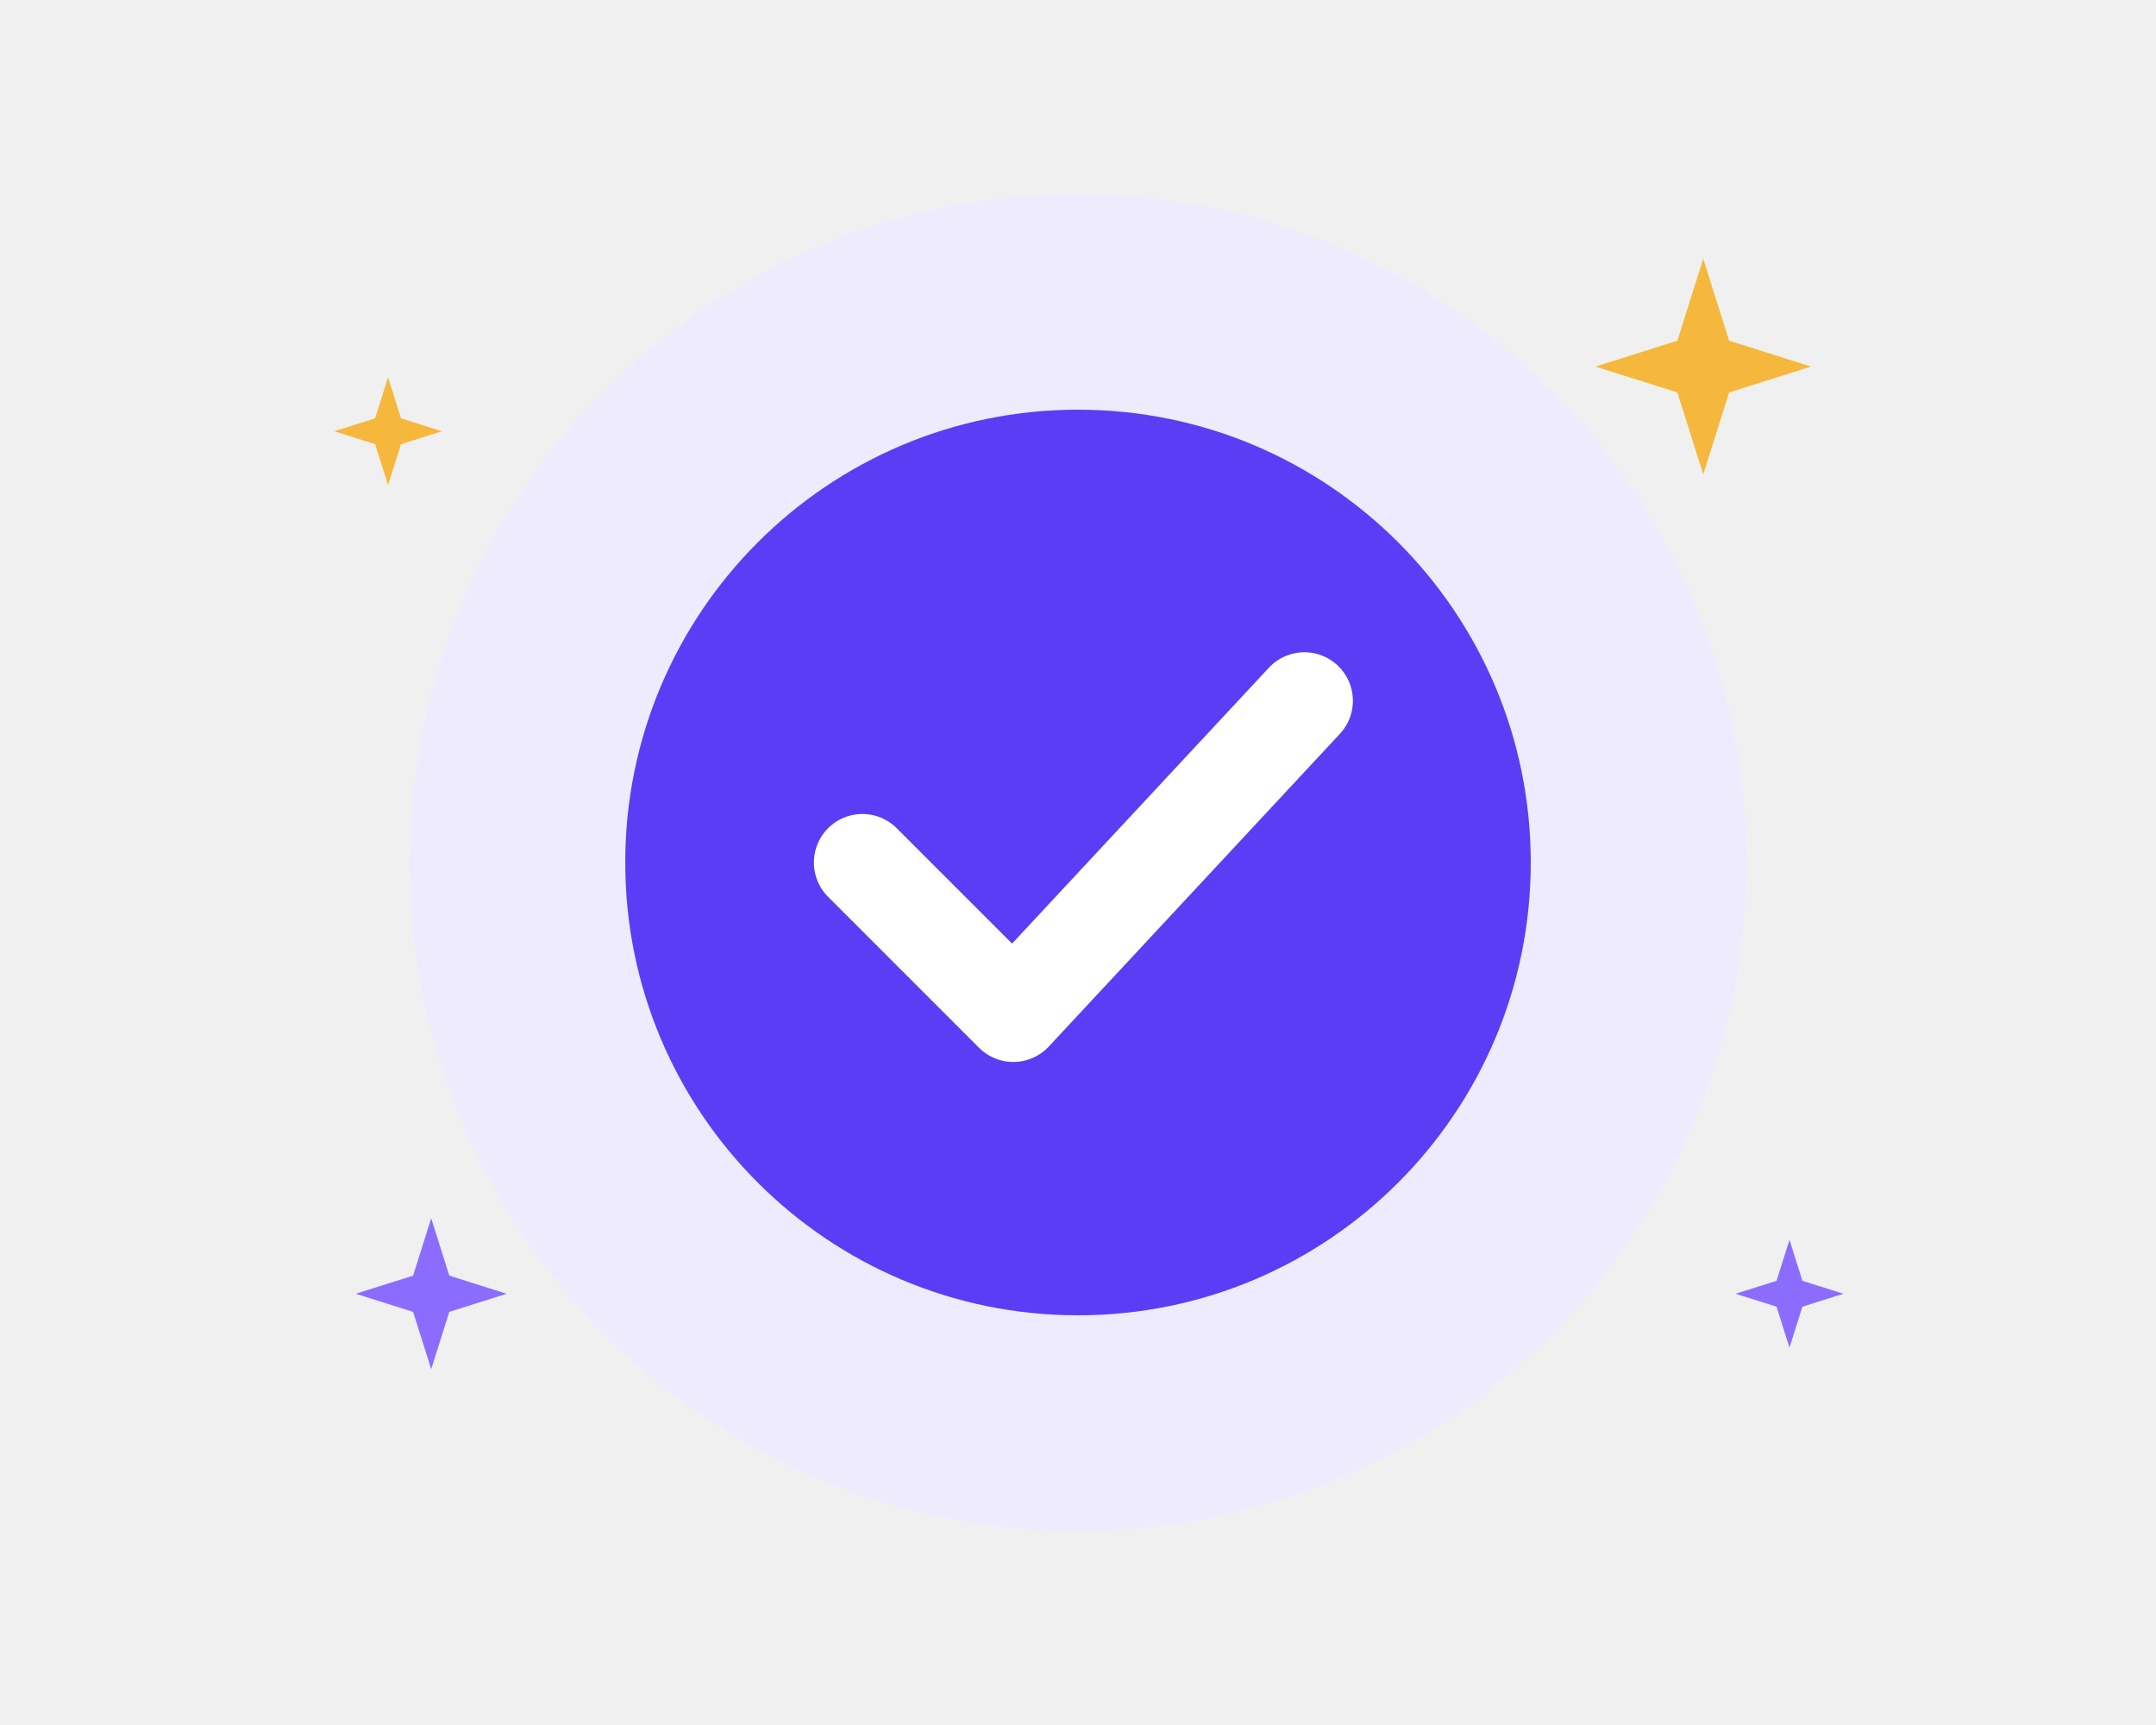
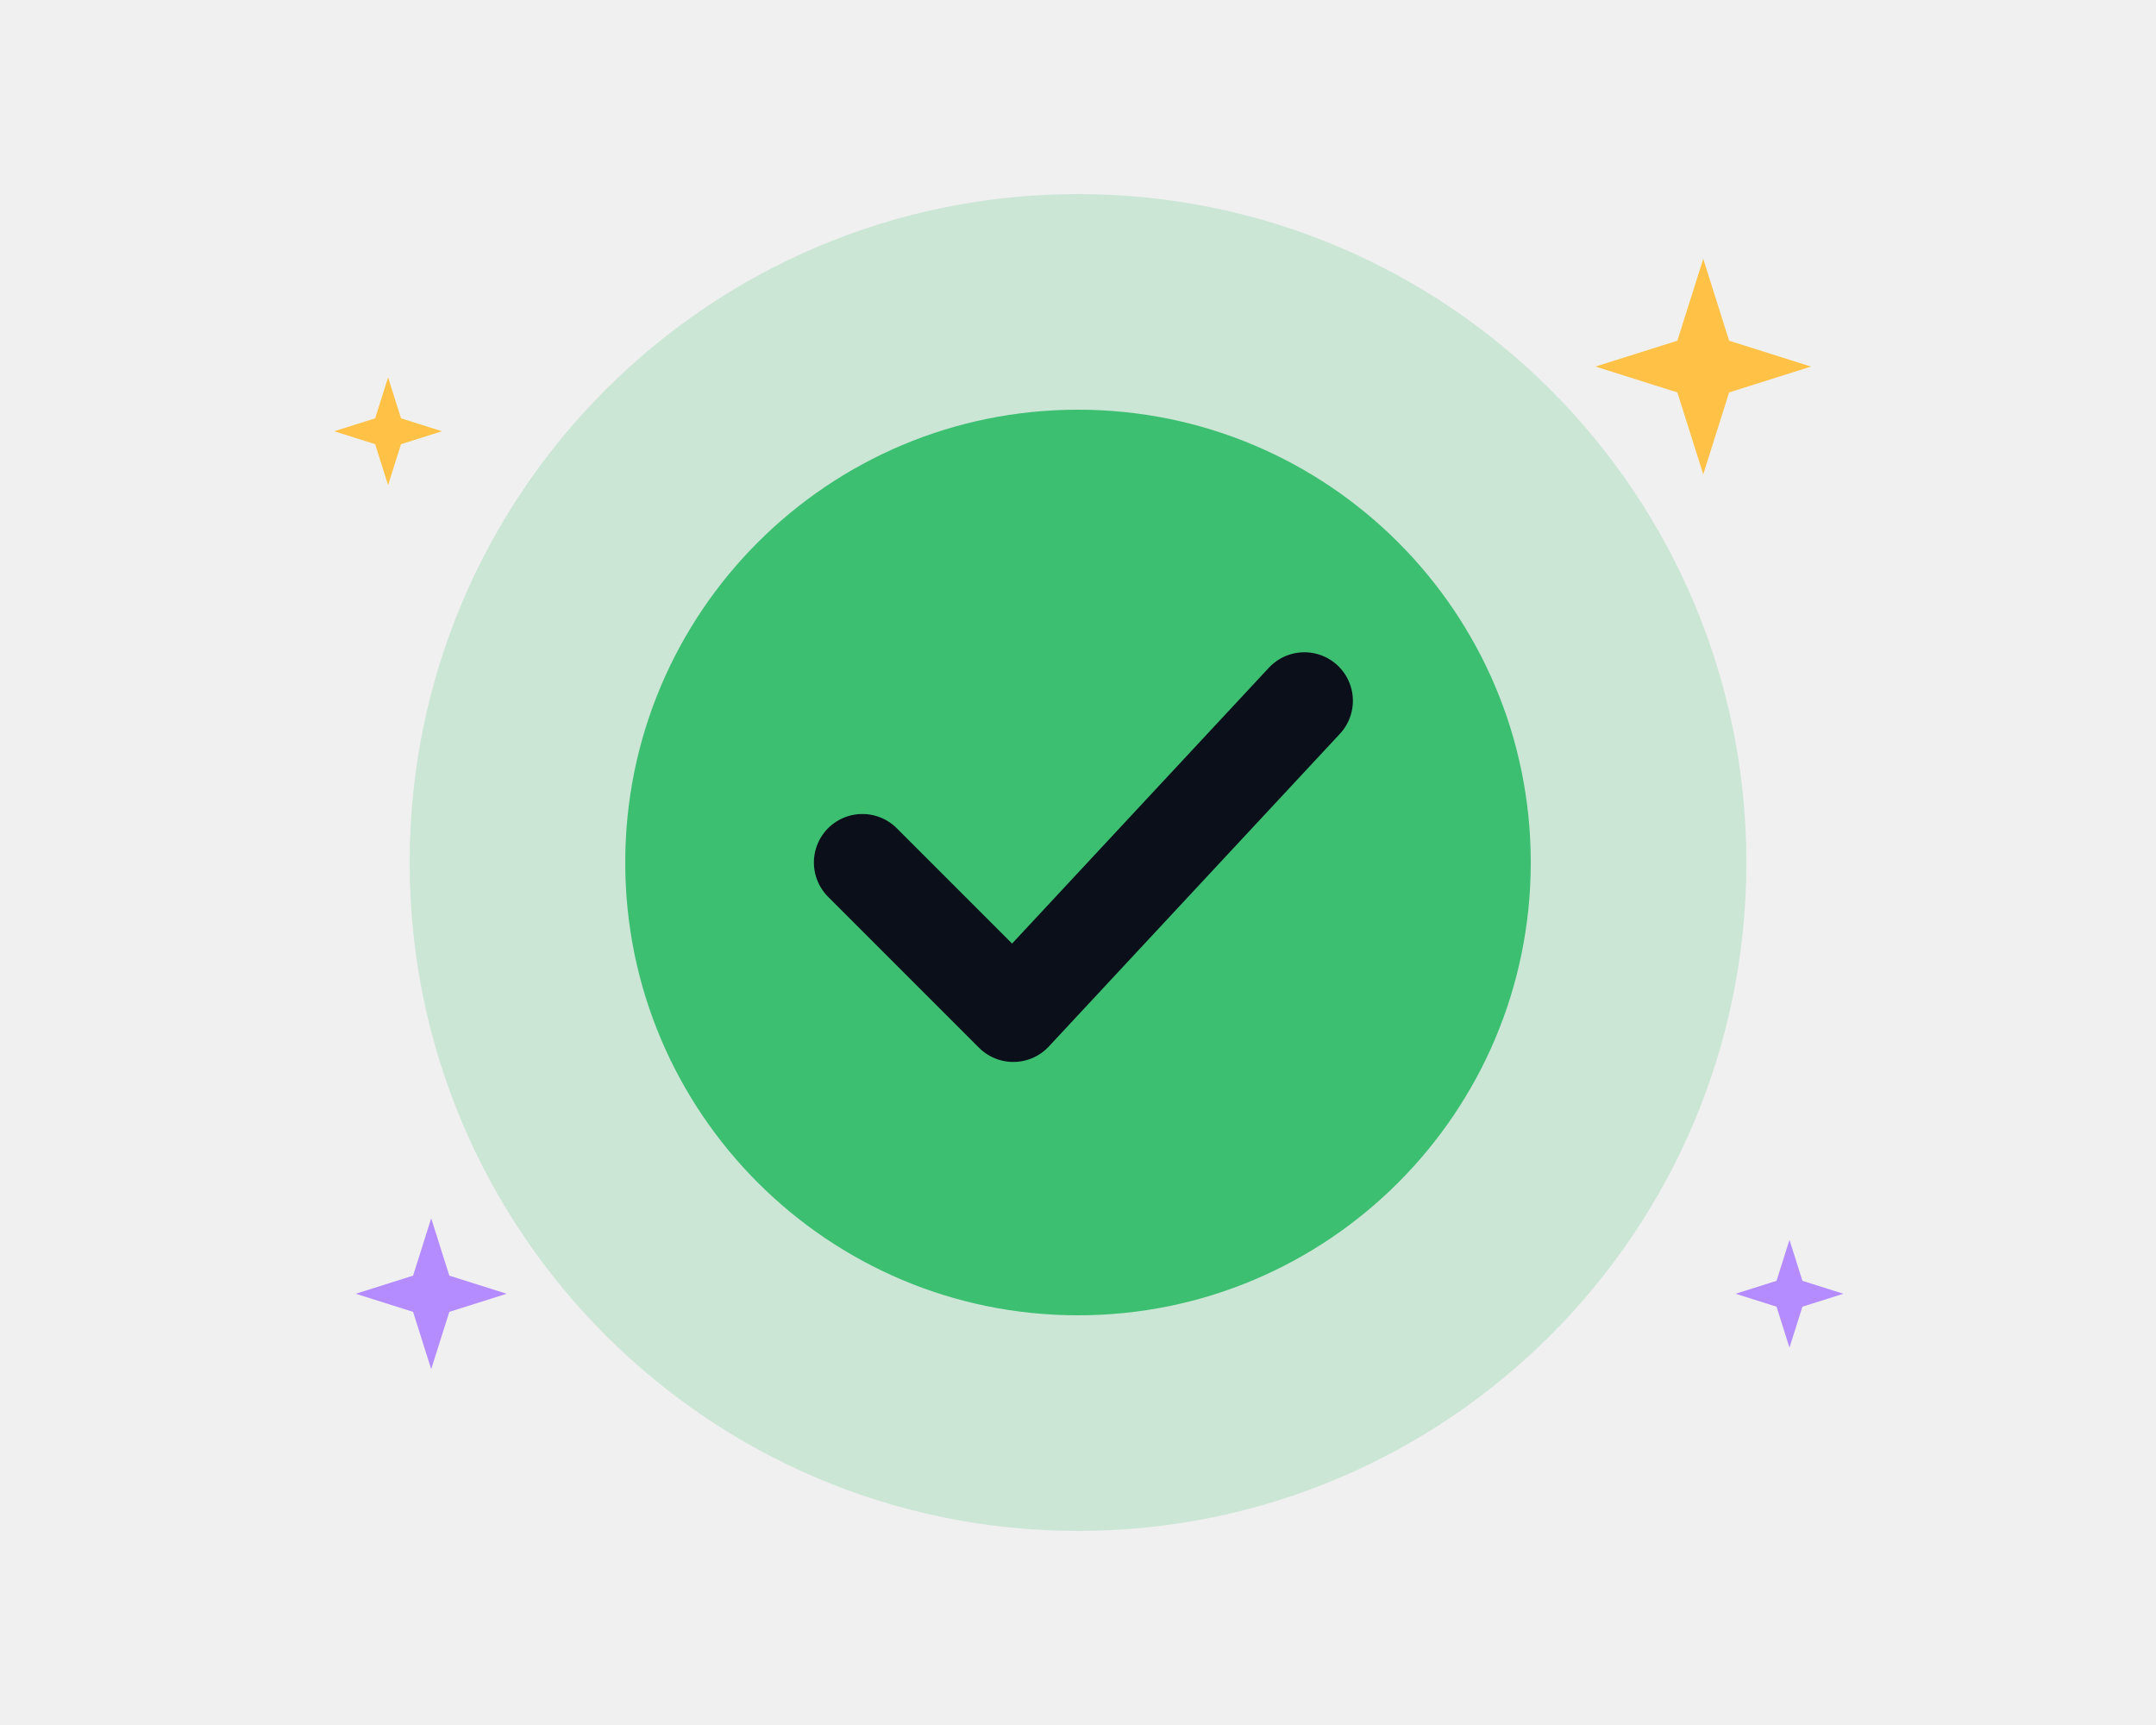
<svg xmlns="http://www.w3.org/2000/svg" viewBox="0 0 200 160" fill="none">
-   <circle cx="100" cy="80" r="62" fill="#EFEBFF" />
-   <circle cx="100" cy="80" r="42" fill="#5B3DF5" />
-   <path d="m80 80 14 14 27-29" stroke="#fff" stroke-width="9" stroke-linecap="round" stroke-linejoin="round" />
-   <g transform="translate(158 34)" fill="#F5B83D">
+   <circle cx="100" cy="80" r="62" fill="#3DBF72" fill-opacity=".2" />
+   <circle cx="100" cy="80" r="42" fill="#3DBF72" />
+   <path d="m80 80 14 14 27-29" stroke="#0B0F1A" stroke-width="9" stroke-linecap="round" stroke-linejoin="round" />
+   <g transform="translate(158 34)" fill="#FFC247">
    <path d="M0-10 2.4-2.4 10 0 2.4 2.4 0 10-2.4 2.4-10 0-2.4-2.4z" />
  </g>
-   <g transform="translate(40 120) scale(.7)" fill="#8B6CFF">
+   <g transform="translate(40 120) scale(.7)" fill="#B48CFF">
    <path d="M0-10 2.4-2.4 10 0 2.4 2.4 0 10-2.4 2.4-10 0-2.4-2.4z" />
  </g>
-   <g transform="translate(36 40) scale(.5)" fill="#F5B83D">
+   <g transform="translate(36 40) scale(.5)" fill="#FFC247">
    <path d="M0-10 2.4-2.4 10 0 2.4 2.4 0 10-2.4 2.4-10 0-2.4-2.4z" />
  </g>
-   <g transform="translate(166 120) scale(.5)" fill="#8B6CFF">
+   <g transform="translate(166 120) scale(.5)" fill="#B48CFF">
    <path d="M0-10 2.4-2.4 10 0 2.4 2.4 0 10-2.4 2.4-10 0-2.4-2.4z" />
  </g>
</svg>
